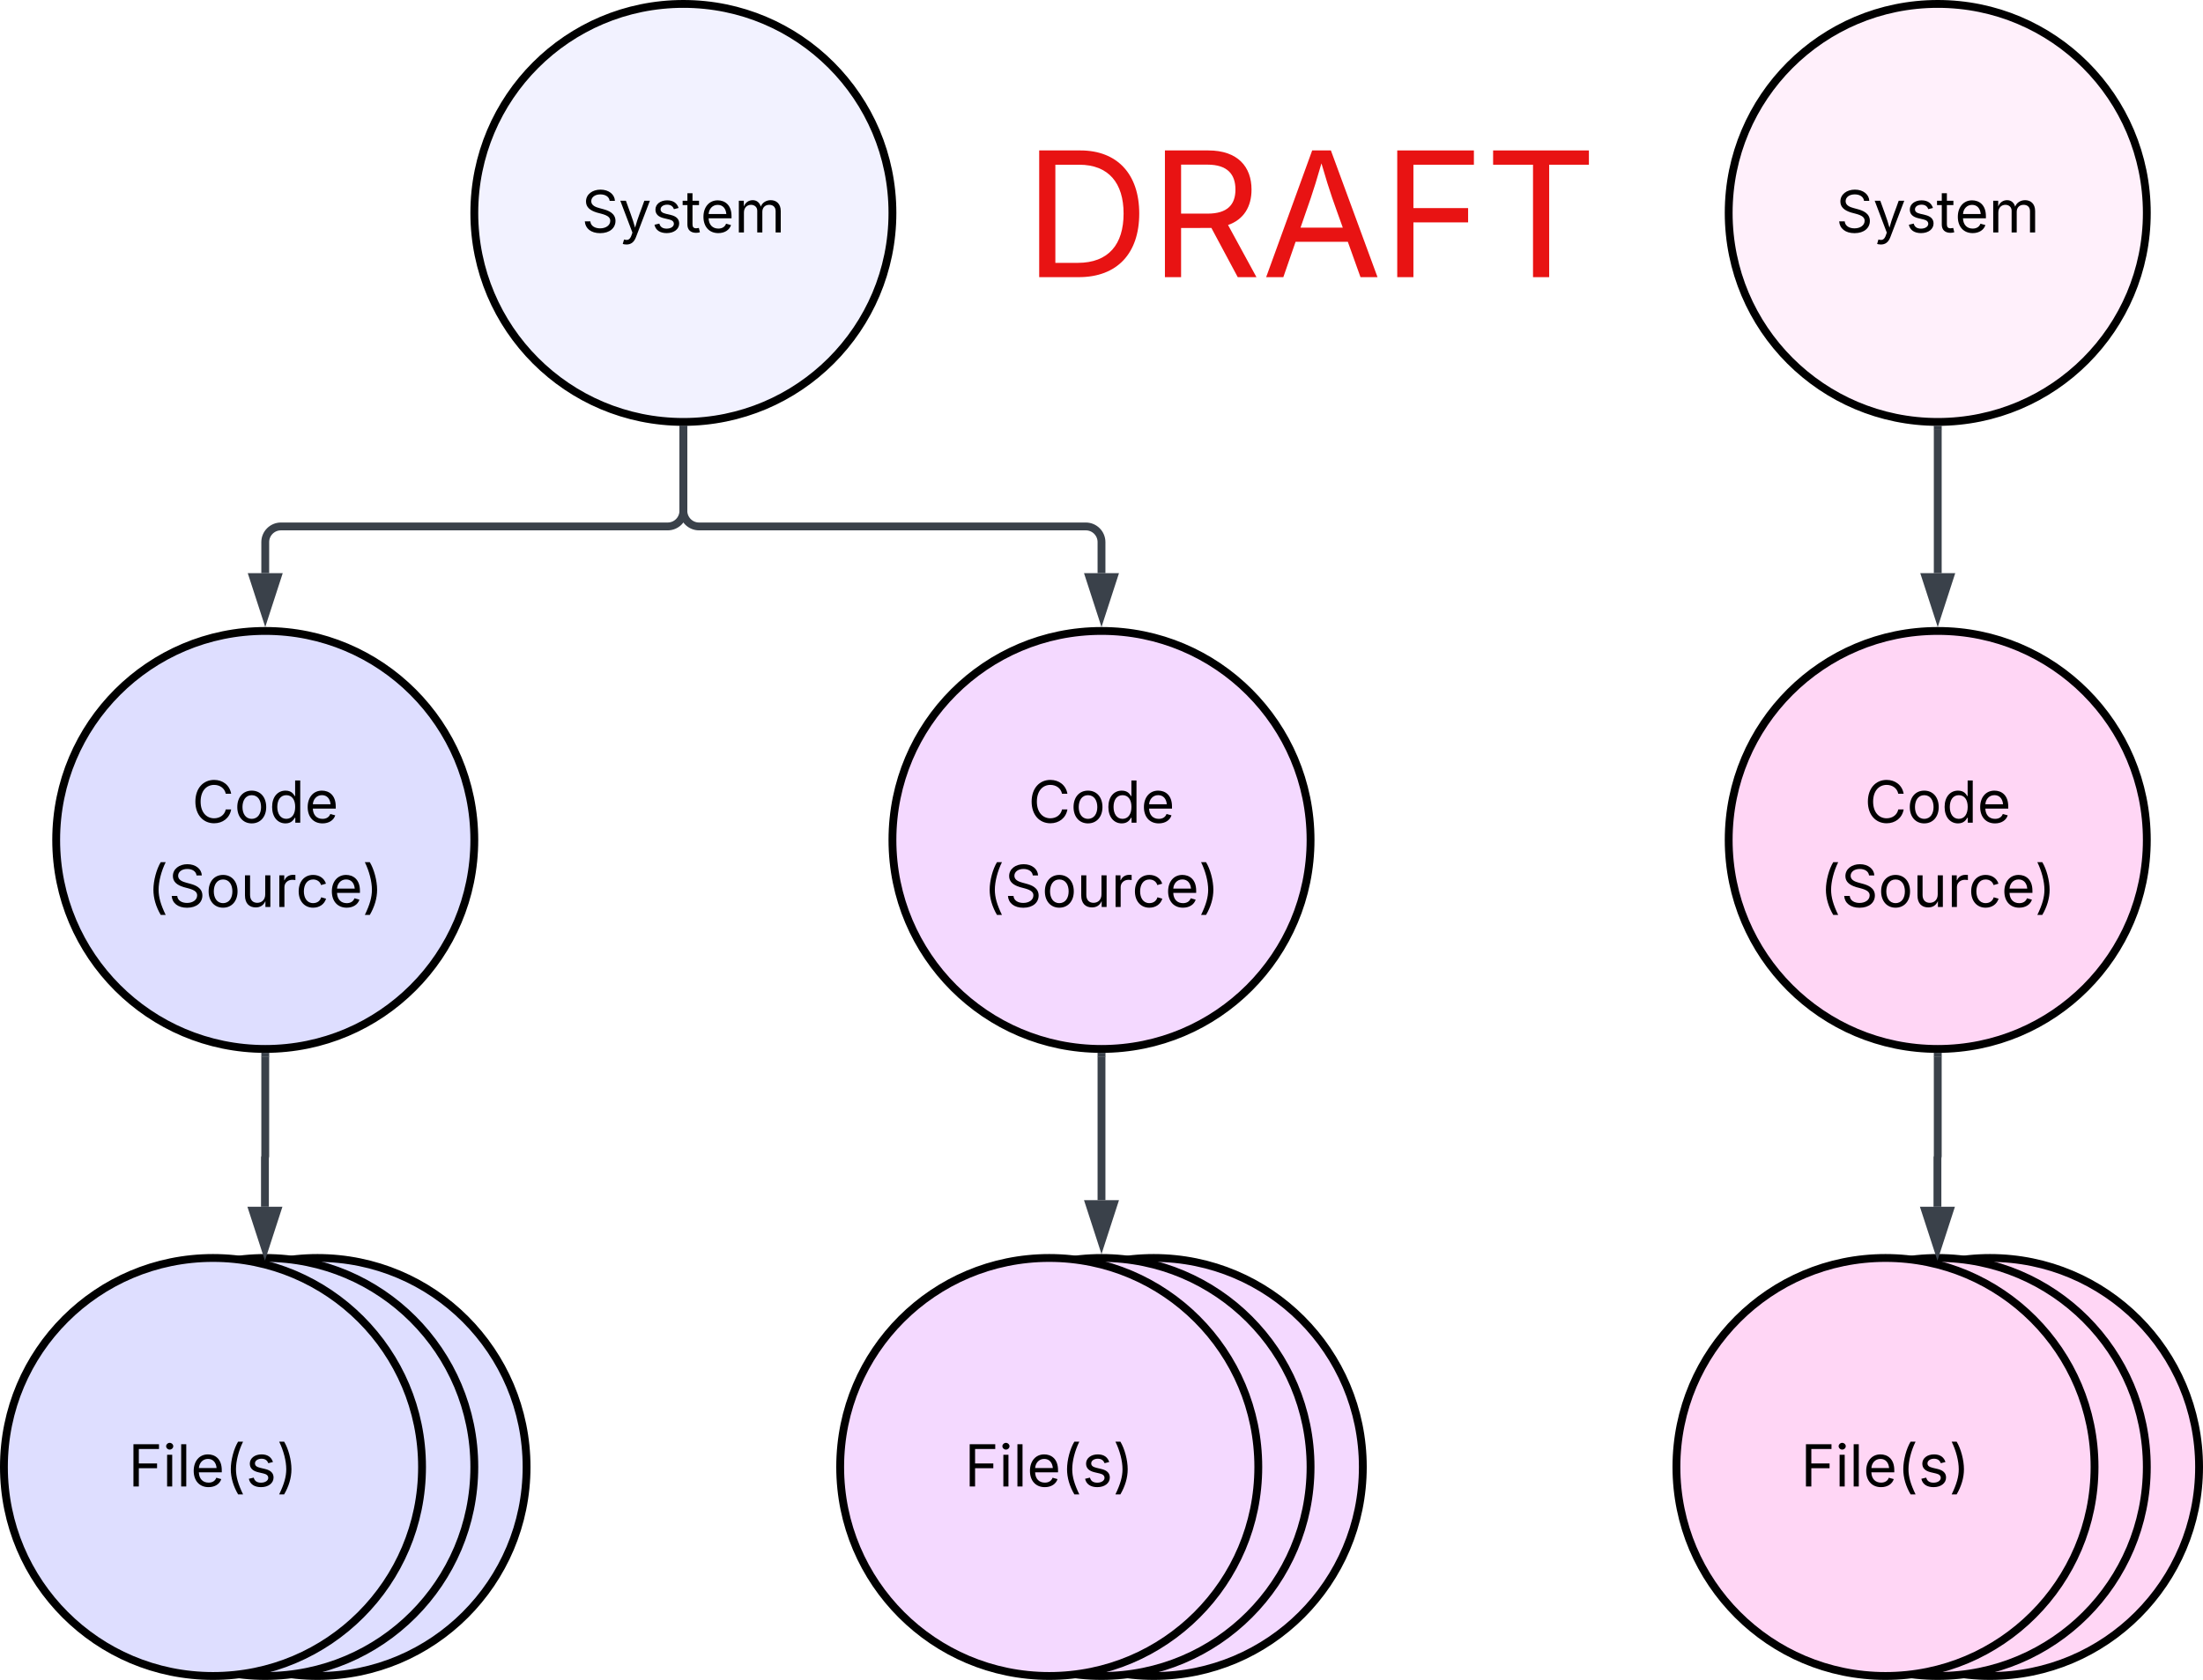
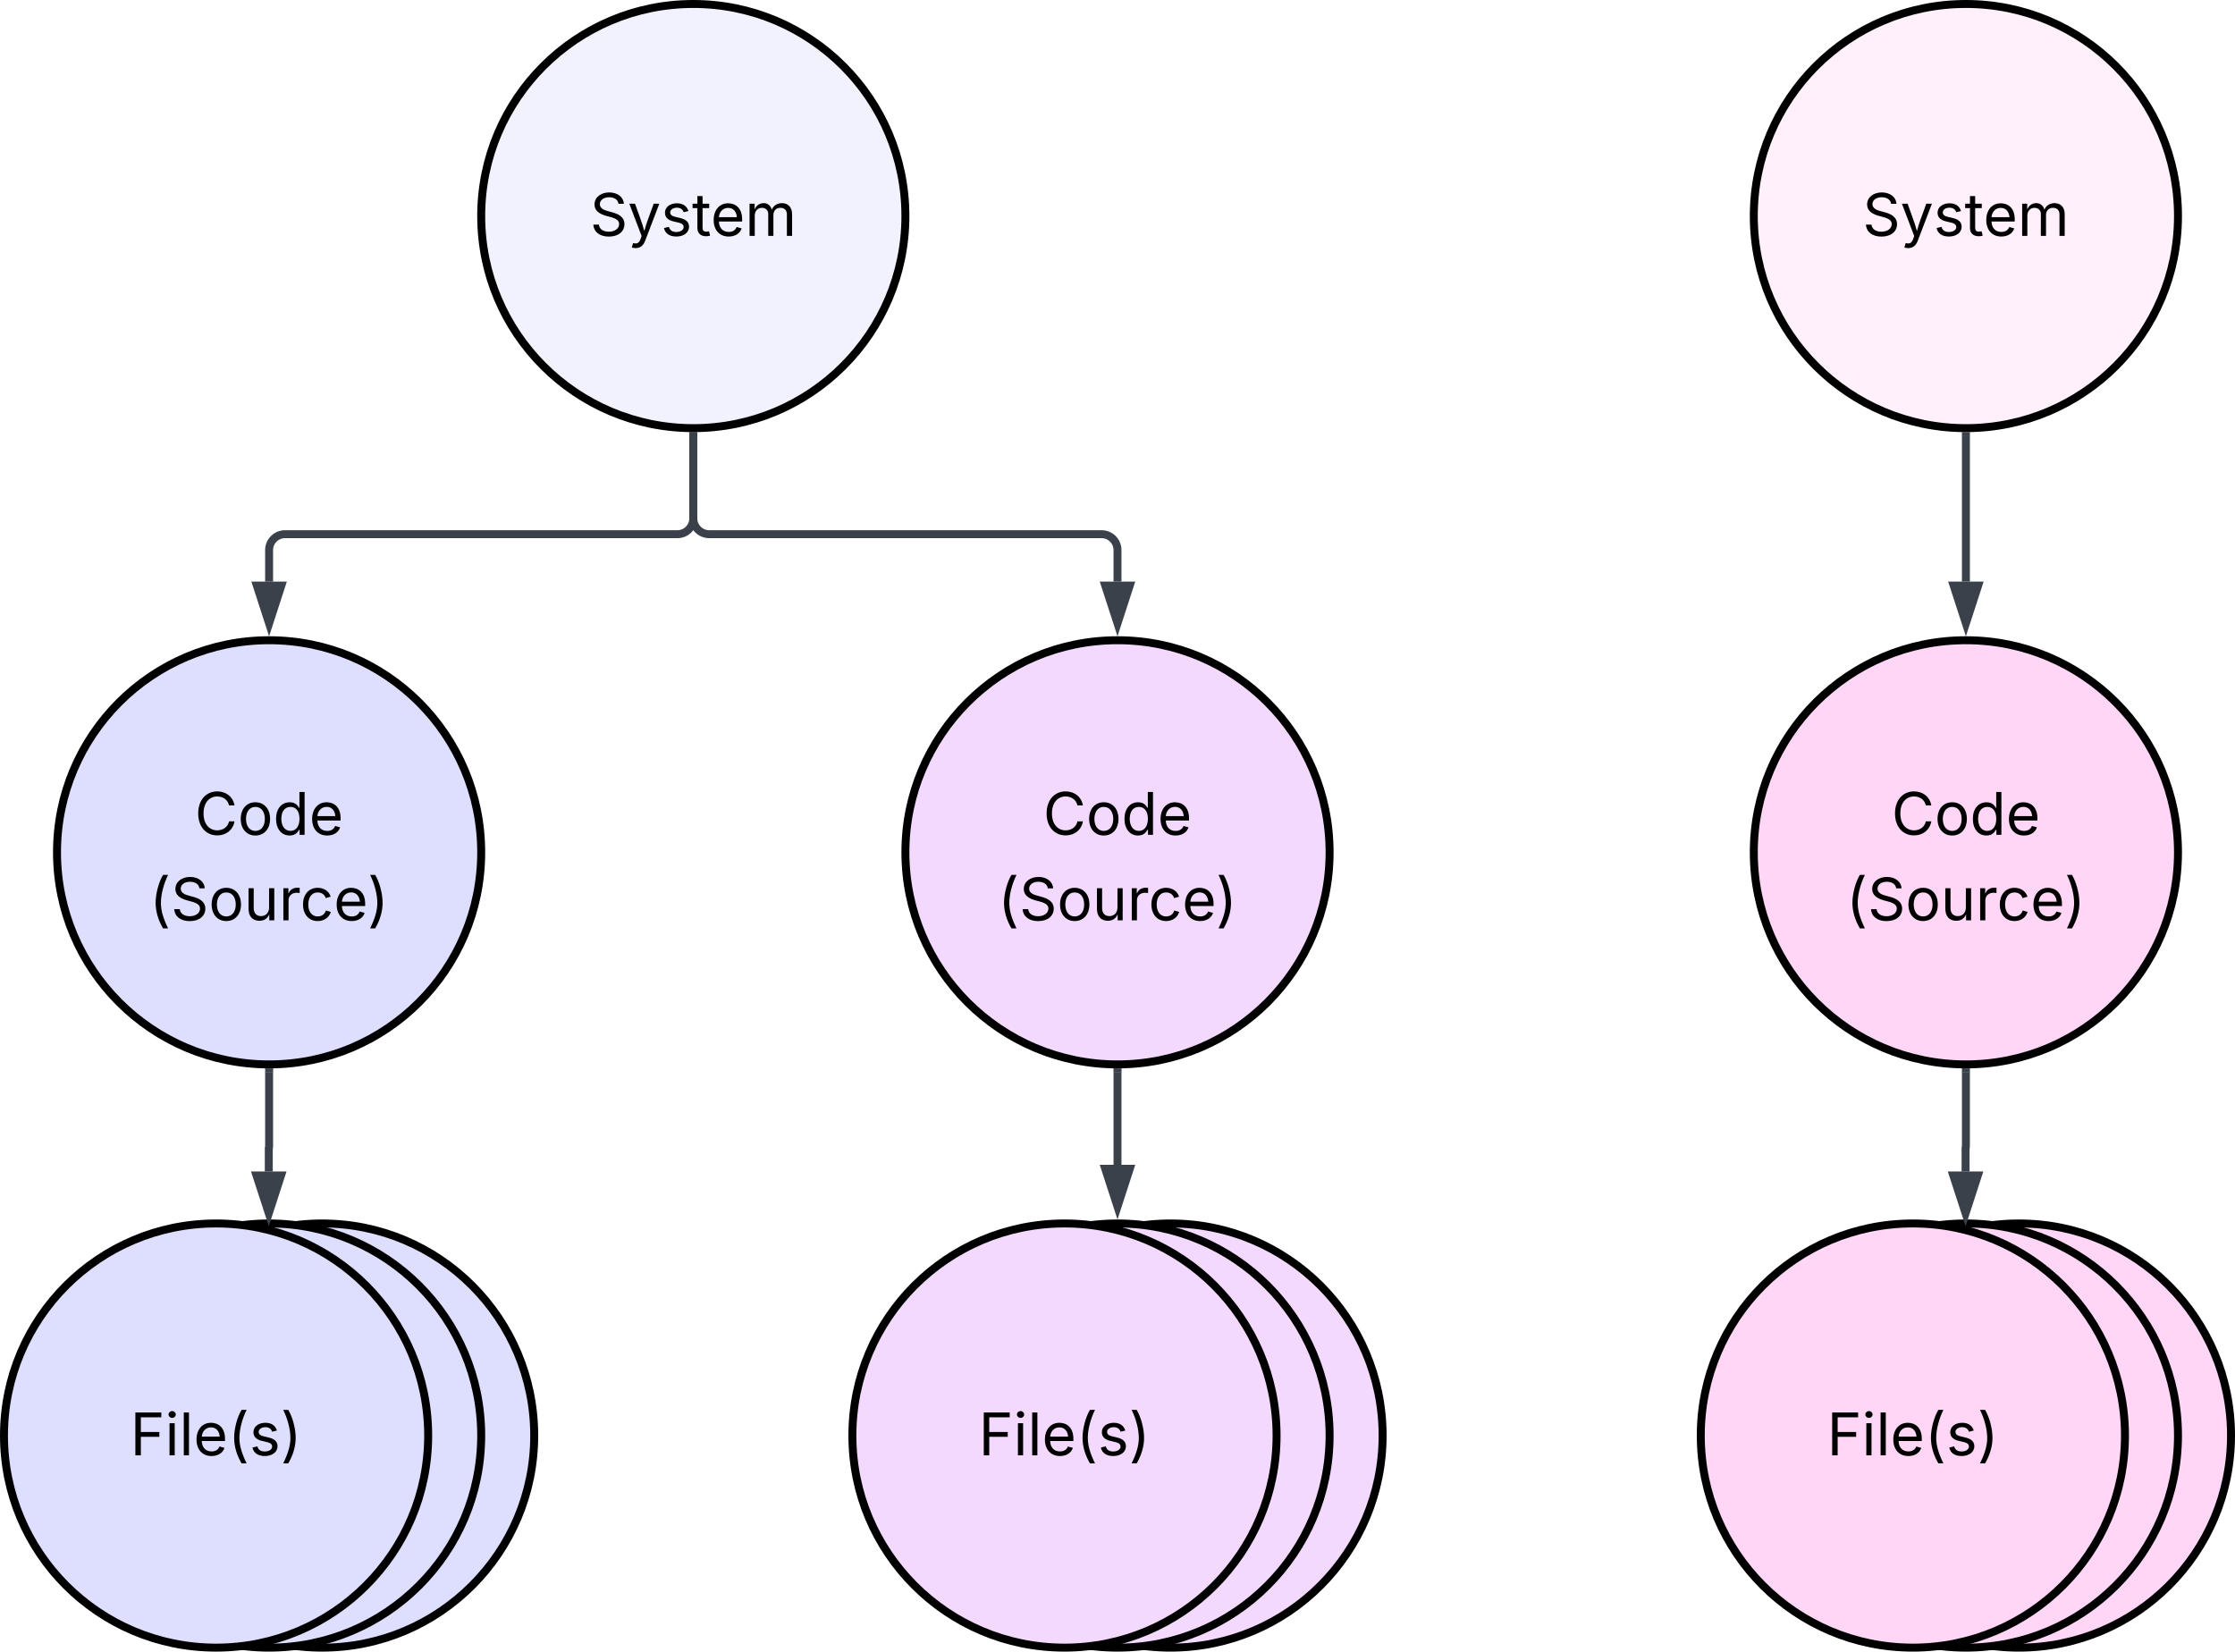
- <svg xmlns="http://www.w3.org/2000/svg" xmlns:ns1="lucid" xmlns:xlink="http://www.w3.org/1999/xlink" width="843" height="643">
+ <svg xmlns="http://www.w3.org/2000/svg" xmlns:ns1="lucid" xmlns:xlink="http://www.w3.org/1999/xlink" width="843" height="623">
  <g transform="translate(-58.5 -78.5)" ns1:page-tab-id="GpGf~4MZst7t">
    <path d="M0 0h1760v1360H0z" fill="#fff" />
    <path d="M400 160c0 44.18-35.82 80-80 80s-80-35.82-80-80 35.82-80 80-80 80 35.82 80 80z" stroke="#000" stroke-width="3" fill="#f2f2ff" />
    <use xlink:href="#a" transform="matrix(1,0,0,1,245,85) translate(36.02431 82.46528)" />
    <path d="M880 160c0 44.18-35.82 80-80 80s-80-35.82-80-80 35.82-80 80-80 80 35.82 80 80z" stroke="#000" stroke-width="3" fill="#fff0fb" />
    <use xlink:href="#a" transform="matrix(1,0,0,1,725,85) translate(36.02431 82.46528)" />
    <path d="M240 400c0 44.18-35.82 80-80 80s-80-35.82-80-80 35.82-80 80-80 80 35.82 80 80z" stroke="#000" stroke-width="3" fill="#dedeff" />
    <use xlink:href="#b" transform="matrix(1,0,0,1,85,325) translate(46.9401 68.40278)" />
    <use xlink:href="#c" transform="matrix(1,0,0,1,85,325) translate(29.83898 100.6684)" />
    <path d="M560 400c0 44.18-35.82 80-80 80s-80-35.82-80-80 35.82-80 80-80 80 35.82 80 80z" stroke="#000" stroke-width="3" fill="#f4d9ff" />
    <use xlink:href="#b" transform="matrix(1,0,0,1,405,325) translate(46.9401 68.40278)" />
    <use xlink:href="#c" transform="matrix(1,0,0,1,405,325) translate(29.83898 100.6684)" />
    <path d="M880 400c0 44.18-35.82 80-80 80s-80-35.82-80-80 35.82-80 80-80 80 35.82 80 80z" stroke="#000" stroke-width="3" fill="#ffd6f5" />
    <use xlink:href="#b" transform="matrix(1,0,0,1,725,325) translate(46.9401 68.40278)" />
    <use xlink:href="#c" transform="matrix(1,0,0,1,725,325) translate(29.83898 100.6684)" />
-     <path d="M260 640c0 44.18-35.82 80-80 80s-80-35.82-80-80 35.82-80 80-80 80 35.82 80 80z" stroke="#000" stroke-width="3" fill="#dedeff" />
-     <use xlink:href="#d" transform="matrix(1,0,0,1,105,565) translate(56.58095 82.46528)" />
-     <path d="M240 640c0 44.18-35.82 80-80 80s-80-35.82-80-80 35.82-80 80-80 80 35.82 80 80z" stroke="#000" stroke-width="3" fill="#dedeff" />
-     <use xlink:href="#d" transform="matrix(1,0,0,1,85,565) translate(56.58095 82.46528)" />
-     <path d="M220 640c0 44.18-35.82 80-80 80s-80-35.82-80-80 35.82-80 80-80 80 35.82 80 80z" stroke="#000" stroke-width="3" fill="#dedeff" />
-     <use xlink:href="#e" transform="matrix(1,0,0,1,65,565) translate(42.61068 82.46528)" />
-     <path d="M580 640c0 44.18-35.82 80-80 80s-80-35.82-80-80 35.82-80 80-80 80 35.82 80 80z" stroke="#000" stroke-width="3" fill="#f4d9ff" />
-     <use xlink:href="#d" transform="matrix(1,0,0,1,425,565) translate(56.58095 82.46528)" />
-     <path d="M560 640c0 44.18-35.82 80-80 80s-80-35.82-80-80 35.82-80 80-80 80 35.82 80 80z" stroke="#000" stroke-width="3" fill="#f4d9ff" />
-     <use xlink:href="#d" transform="matrix(1,0,0,1,405,565) translate(56.58095 82.46528)" />
-     <path d="M540 640c0 44.18-35.82 80-80 80s-80-35.82-80-80 35.82-80 80-80 80 35.82 80 80z" stroke="#000" stroke-width="3" fill="#f4d9ff" />
-     <use xlink:href="#e" transform="matrix(1,0,0,1,385,565) translate(42.61068 82.46528)" />
-     <path d="M160 483v38.2a.06.06 0 0 1-.06.06.06.06 0 0 0-.06.06v19.08" stroke="#3a414a" stroke-width="3" fill="none" />
+     <path d="M260 620c0 44.18-35.82 80-80 80s-80-35.82-80-80 35.82-80 80-80 80 35.82 80 80z" stroke="#000" stroke-width="3" fill="#dedeff" />
+     <use xlink:href="#d" transform="matrix(1,0,0,1,105,545) translate(56.58095 82.46528)" />
+     <path d="M240 620c0 44.18-35.82 80-80 80s-80-35.82-80-80 35.82-80 80-80 80 35.82 80 80z" stroke="#000" stroke-width="3" fill="#dedeff" />
+     <use xlink:href="#d" transform="matrix(1,0,0,1,85,545) translate(56.58095 82.46528)" />
+     <path d="M220 620c0 44.18-35.82 80-80 80s-80-35.82-80-80 35.82-80 80-80 80 35.82 80 80z" stroke="#000" stroke-width="3" fill="#dedeff" />
+     <use xlink:href="#e" transform="matrix(1,0,0,1,65,545) translate(42.61068 82.46528)" />
+     <path d="M580 620c0 44.18-35.82 80-80 80s-80-35.82-80-80 35.82-80 80-80 80 35.82 80 80z" stroke="#000" stroke-width="3" fill="#f4d9ff" />
+     <use xlink:href="#d" transform="matrix(1,0,0,1,425,545) translate(56.58095 82.46528)" />
+     <path d="M560 620c0 44.18-35.82 80-80 80s-80-35.82-80-80 35.82-80 80-80 80 35.82 80 80z" stroke="#000" stroke-width="3" fill="#f4d9ff" />
+     <use xlink:href="#d" transform="matrix(1,0,0,1,405,545) translate(56.58095 82.46528)" />
+     <path d="M540 620c0 44.18-35.82 80-80 80s-80-35.82-80-80 35.82-80 80-80 80 35.82 80 80z" stroke="#000" stroke-width="3" fill="#f4d9ff" />
+     <use xlink:href="#e" transform="matrix(1,0,0,1,385,545) translate(42.61068 82.46528)" />
+     <path d="M160 483v28.2a.06.06 0 0 1-.06.06.06.06 0 0 0-.06.06v9.08" stroke="#3a414a" stroke-width="3" fill="none" />
    <path d="M159.98 481.5h.73l.78-.03v1.57h-2.95v-1.6z" stroke="#3a414a" stroke-width=".05" fill="#3a414a" />
-     <path d="M159.88 556.17l-4.64-14.27h9.27z" stroke="#3a414a" stroke-width="3" fill="#3a414a" />
-     <path d="M480 483v54.88" stroke="#3a414a" stroke-width="3" fill="none" />
+     <path d="M159.88 536.17l-4.64-14.27h9.27z" stroke="#3a414a" stroke-width="3" fill="#3a414a" />
+     <path d="M480 483v34.88" stroke="#3a414a" stroke-width="3" fill="none" />
    <path d="M479.98 481.5h.73l.78-.03v1.57h-2.96v-1.6z" stroke="#3a414a" stroke-width=".05" fill="#3a414a" />
-     <path d="M480 553.65l-4.63-14.27h9.26z" stroke="#3a414a" stroke-width="3" fill="#3a414a" />
-     <path d="M900 640c0 44.18-35.82 80-80 80s-80-35.82-80-80 35.82-80 80-80 80 35.82 80 80z" stroke="#000" stroke-width="3" fill="#ffd6f5" />
-     <use xlink:href="#d" transform="matrix(1,0,0,1,745,565) translate(56.58095 82.46528)" />
-     <path d="M880 640c0 44.18-35.82 80-80 80s-80-35.82-80-80 35.82-80 80-80 80 35.82 80 80z" stroke="#000" stroke-width="3" fill="#ffd6f5" />
-     <use xlink:href="#d" transform="matrix(1,0,0,1,725,565) translate(56.58095 82.46528)" />
-     <path d="M860 640c0 44.18-35.82 80-80 80s-80-35.82-80-80 35.82-80 80-80 80 35.82 80 80z" stroke="#000" stroke-width="3" fill="#ffd6f5" />
-     <use xlink:href="#e" transform="matrix(1,0,0,1,705,565) translate(42.61068 82.46528)" />
-     <path d="M800 483v38.2a.06.06 0 0 1-.06.06.06.06 0 0 0-.06.06v19.08" stroke="#3a414a" stroke-width="3" fill="none" />
+     <path d="M480 533.65l-4.63-14.27h9.26z" stroke="#3a414a" stroke-width="3" fill="#3a414a" />
+     <path d="M900 620c0 44.18-35.82 80-80 80s-80-35.82-80-80 35.82-80 80-80 80 35.82 80 80z" stroke="#000" stroke-width="3" fill="#ffd6f5" />
+     <use xlink:href="#d" transform="matrix(1,0,0,1,745,545) translate(56.58095 82.46528)" />
+     <path d="M880 620c0 44.18-35.82 80-80 80s-80-35.82-80-80 35.82-80 80-80 80 35.82 80 80z" stroke="#000" stroke-width="3" fill="#ffd6f5" />
+     <use xlink:href="#d" transform="matrix(1,0,0,1,725,545) translate(56.58095 82.46528)" />
+     <path d="M860 620c0 44.18-35.82 80-80 80s-80-35.82-80-80 35.82-80 80-80 80 35.82 80 80z" stroke="#000" stroke-width="3" fill="#ffd6f5" />
+     <use xlink:href="#e" transform="matrix(1,0,0,1,705,545) translate(42.61068 82.46528)" />
+     <path d="M800 483v28.2a.06.06 0 0 1-.06.06.06.06 0 0 0-.06.06v9.08" stroke="#3a414a" stroke-width="3" fill="none" />
    <path d="M799.98 481.5h.73l.77-.03v1.57h-2.95v-1.6z" stroke="#3a414a" stroke-width=".05" fill="#3a414a" />
-     <path d="M799.88 556.17l-4.64-14.27h9.27z" stroke="#3a414a" stroke-width="3" fill="#3a414a" />
+     <path d="M799.88 536.17l-4.64-14.27h9.27z" stroke="#3a414a" stroke-width="3" fill="#3a414a" />
    <path d="M320 243v31a6 6 0 0 1-6 6H166a6 6 0 0 0-6 6v11.88" stroke="#3a414a" stroke-width="3" fill="none" />
    <path d="M319.98 241.5h.73l.78-.03v1.57h-2.96v-1.58z" stroke="#3a414a" stroke-width=".05" fill="#3a414a" />
    <path d="M160 313.65l-4.63-14.27h9.26z" stroke="#3a414a" stroke-width="3" fill="#3a414a" />
    <path d="M320 243v31a6 6 0 0 0 6 6h148a6 6 0 0 1 6 6v11.88" stroke="#3a414a" stroke-width="3" fill="none" />
    <path d="M319.98 241.5h.73l.78-.03v1.57h-2.96v-1.58z" stroke="#3a414a" stroke-width=".05" fill="#3a414a" />
    <path d="M480 313.65l-4.63-14.27h9.26z" stroke="#3a414a" stroke-width="3" fill="#3a414a" />
    <path d="M800 243v54.88" stroke="#3a414a" stroke-width="3" fill="none" />
    <path d="M799.98 241.5h.73l.77-.03v1.57h-2.95v-1.58z" stroke="#3a414a" stroke-width=".05" fill="#3a414a" />
    <path d="M800 313.65l-4.63-14.27h9.26z" stroke="#3a414a" stroke-width="3" fill="#3a414a" />
-     <path d="M430 126a6 6 0 0 1 6-6h248a6 6 0 0 1 6 6v68a6 6 0 0 1-6 6H436a6 6 0 0 1-6-6z" fill="none" />
-     <g>
-       <use xlink:href="#f" transform="matrix(1,0,0,1,430,120) translate(20.29948 64.58333)" />
-     </g>
    <defs>
-       <path d="M657 26c-323 0-524-166-541-416h195c15 169 171 246 346 246 202 0 356-106 356-265 5-203-294-238-475-293-239-73-380-191-380-389 0-252 224-419 512-419 294 0 499 171 508 396H992c-17-145-151-228-328-228-193 0-321 102-321 242 0 156 175 211 284 241l149 41c160 44 422 134 422 412 0 244-197 432-541 432" id="g" />
-       <path d="M140 405l46-156c120 36 205 19 263-150l32-93L54-1118h197c107 313 237 620 324 950 87-331 219-637 326-950h196L606 167c-68 178-176 259-334 259-64 0-113-12-132-21" id="h" />
-       <path d="M538 24C308 24 148-78 108-271l171-41c32 123 123 178 257 178 156 0 256-77 256-169 0-77-54-128-164-154l-186-44c-203-48-300-148-300-305 0-192 176-326 414-326 230 0 351 112 402 269l-163 42c-31-80-94-158-238-158-133 0-233 69-233 162 0 83 57 129 188 160l169 40c203 48 298 149 298 302 0 196-179 339-441 339" id="i" />
-       <path d="M598-1118v154H368v674c0 100 37 144 132 144 23 0 62-6 92-12L629-6c-37 13-88 20-134 20-193 0-307-107-307-290v-688H20v-154h168v-266h180v266h230" id="j" />
-       <path d="M628 24c-324 0-524-230-524-574 0-343 198-582 503-582 237 0 487 146 487 559v75H286c9 234 145 362 343 362 132 0 231-58 273-172l174 48C1024-91 857 24 628 24zM287-650h624c-17-190-120-322-304-322-192 0-309 151-320 322" id="k" />
-       <path d="M158 0v-1118h175l1 205c55-151 181-225 313-225 147 0 245 90 285 228 53-141 190-228 352-228 194 0 352 125 352 384V0h-181v-749c0-161-105-225-225-225-151 0-243 103-243 244V0H807v-767c0-124-93-207-219-207-131 0-250 92-250 270V0H158" id="l" />
+       <path d="M657 26c-323 0-524-166-541-416h195c15 169 171 246 346 246 202 0 356-106 356-265 5-203-294-238-475-293-239-73-380-191-380-389 0-252 224-419 512-419 294 0 499 171 508 396H992c-17-145-151-228-328-228-193 0-321 102-321 242 0 156 175 211 284 241l149 41c160 44 422 134 422 412 0 244-197 432-541 432" id="f" />
+       <path d="M140 405l46-156c120 36 205 19 263-150l32-93L54-1118h197c107 313 237 620 324 950 87-331 219-637 326-950h196L606 167c-68 178-176 259-334 259-64 0-113-12-132-21" id="g" />
+       <path d="M538 24C308 24 148-78 108-271l171-41c32 123 123 178 257 178 156 0 256-77 256-169 0-77-54-128-164-154l-186-44c-203-48-300-148-300-305 0-192 176-326 414-326 230 0 351 112 402 269l-163 42c-31-80-94-158-238-158-133 0-233 69-233 162 0 83 57 129 188 160l169 40c203 48 298 149 298 302 0 196-179 339-441 339" id="h" />
+       <path d="M598-1118v154H368v674c0 100 37 144 132 144 23 0 62-6 92-12L629-6c-37 13-88 20-134 20-193 0-307-107-307-290v-688H20v-154h168v-266h180v266h230" id="i" />
+       <path d="M628 24c-324 0-524-230-524-574 0-343 198-582 503-582 237 0 487 146 487 559v75H286c9 234 145 362 343 362 132 0 231-58 273-172l174 48C1024-91 857 24 628 24zM287-650h624c-17-190-120-322-304-322-192 0-309 151-320 322" id="j" />
+       <path d="M158 0v-1118h175l1 205c55-151 181-225 313-225 147 0 245 90 285 228 53-141 190-228 352-228 194 0 352 125 352 384V0h-181v-749c0-161-105-225-225-225-151 0-243 103-243 244V0H807v-767c0-124-93-207-219-207-131 0-250 92-250 270V0H158" id="k" />
      <g id="a">
-         <use transform="matrix(0.01085069,0,0,0.01085069,0,0)" xlink:href="#g" />
-         <use transform="matrix(0.01085069,0,0,0.01085069,14.25781,0)" xlink:href="#h" />
-         <use transform="matrix(0.01085069,0,0,0.01085069,26.74696,0)" xlink:href="#i" />
-         <use transform="matrix(0.01085069,0,0,0.01085069,38.47656,0)" xlink:href="#j" />
-         <use transform="matrix(0.01085069,0,0,0.01085069,45.52951,0)" xlink:href="#k" />
-         <use transform="matrix(0.01085069,0,0,0.01085069,58.48524,0)" xlink:href="#l" />
+         <use transform="matrix(0.01085069,0,0,0.01085069,0,0)" xlink:href="#f" />
+         <use transform="matrix(0.01085069,0,0,0.01085069,14.25781,0)" xlink:href="#g" />
+         <use transform="matrix(0.01085069,0,0,0.01085069,26.74696,0)" xlink:href="#h" />
+         <use transform="matrix(0.01085069,0,0,0.01085069,38.47656,0)" xlink:href="#i" />
+         <use transform="matrix(0.01085069,0,0,0.01085069,45.52951,0)" xlink:href="#j" />
+         <use transform="matrix(0.01085069,0,0,0.01085069,58.48524,0)" xlink:href="#k" />
      </g>
-       <path d="M783 20c-382 0-661-292-661-764 0-473 279-766 661-766 302 0 548 182 601 489h-190c-42-204-217-313-411-313-268 0-476 208-476 590 0 381 209 588 476 588 195 0 369-110 411-313h190c-52 303-296 489-601 489" id="m" />
-       <path d="M613 24c-304 0-509-231-509-576 0-350 205-580 509-580 305 0 511 230 511 580 0 345-206 576-511 576zm0-161c226 0 329-195 329-415 0-222-103-419-329-419-223 0-326 196-326 419 0 220 103 415 326 415" id="n" />
-       <path d="M577 24c-279 0-473-224-473-580 0-354 195-576 474-576 218 0 287 134 324 193h14v-551h180V0H922v-173h-20C865-111 790 24 577 24zm27-161c203 0 314-172 314-421 0-247-108-413-314-413-212 0-317 181-317 413 0 235 108 421 317 421" id="o" />
+       <path d="M783 20c-382 0-661-292-661-764 0-473 279-766 661-766 302 0 548 182 601 489h-190c-42-204-217-313-411-313-268 0-476 208-476 590 0 381 209 588 476 588 195 0 369-110 411-313h190c-52 303-296 489-601 489" id="l" />
+       <path d="M613 24c-304 0-509-231-509-576 0-350 205-580 509-580 305 0 511 230 511 580 0 345-206 576-511 576zm0-161c226 0 329-195 329-415 0-222-103-419-329-419-223 0-326 196-326 419 0 220 103 415 326 415" id="m" />
+       <path d="M577 24c-279 0-473-224-473-580 0-354 195-576 474-576 218 0 287 134 324 193h14v-551h180V0H922v-173h-20C865-111 790 24 577 24zm27-161c203 0 314-172 314-421 0-247-108-413-314-413-212 0-317 181-317 413 0 235 108 421 317 421" id="n" />
      <g id="b">
-         <use transform="matrix(0.01085069,0,0,0.01085069,0,0)" xlink:href="#m" />
-         <use transform="matrix(0.01085069,0,0,0.01085069,16.23264,0)" xlink:href="#n" />
-         <use transform="matrix(0.01085069,0,0,0.01085069,29.55729,0)" xlink:href="#o" />
-         <use transform="matrix(0.01085069,0,0,0.01085069,43.16406,0)" xlink:href="#k" />
+         <use transform="matrix(0.01085069,0,0,0.01085069,0,0)" xlink:href="#l" />
+         <use transform="matrix(0.01085069,0,0,0.01085069,16.23264,0)" xlink:href="#m" />
+         <use transform="matrix(0.01085069,0,0,0.01085069,29.55729,0)" xlink:href="#n" />
+         <use transform="matrix(0.01085069,0,0,0.01085069,43.16406,0)" xlink:href="#j" />
      </g>
-       <path d="M218-607c0-325 108-727 258-974h175c-155 315-250 682-250 974 0 265 78 531 250 886H476C306-10 218-315 218-607" id="p" />
-       <path d="M537 14c-226 0-379-139-379-422v-710h180v695c0 172 97 275 253 275 160 0 281-109 281-300v-670h181V0H879v-209C806-46 684 14 537 14" id="q" />
-       <path d="M158 0v-1118h174v172h12c41-113 157-188 290-188 26 0 70 2 91 3v181c-11-2-60-10-108-10-161 0-279 109-279 260V0H158" id="r" />
-       <path d="M613 24c-304 0-509-231-509-576 0-350 205-580 509-580 216 0 392 114 453 309l-173 49c-33-115-133-197-280-197-223 0-326 196-326 419 0 220 103 415 326 415 150 0 252-85 285-206l172 49C1010-95 832 24 613 24" id="s" />
-       <path d="M96 279C273-86 346-350 346-607c0-292-95-659-250-974h175c150 246 258 650 258 974 0 297-91 602-258 886H96" id="t" />
+       <path d="M218-607c0-325 108-727 258-974h175c-155 315-250 682-250 974 0 265 78 531 250 886H476C306-10 218-315 218-607" id="o" />
+       <path d="M537 14c-226 0-379-139-379-422v-710h180v695c0 172 97 275 253 275 160 0 281-109 281-300v-670h181V0H879v-209C806-46 684 14 537 14" id="p" />
+       <path d="M158 0v-1118h174v172h12c41-113 157-188 290-188 26 0 70 2 91 3v181c-11-2-60-10-108-10-161 0-279 109-279 260V0H158" id="q" />
+       <path d="M613 24c-304 0-509-231-509-576 0-350 205-580 509-580 216 0 392 114 453 309l-173 49c-33-115-133-197-280-197-223 0-326 196-326 419 0 220 103 415 326 415 150 0 252-85 285-206l172 49C1010-95 832 24 613 24" id="r" />
+       <path d="M96 279C273-86 346-350 346-607c0-292-95-659-250-974h175c150 246 258 650 258 974 0 297-91 602-258 886H96" id="s" />
      <g id="c">
-         <use transform="matrix(0.01085069,0,0,0.01085069,0,0)" xlink:href="#p" />
-         <use transform="matrix(0.01085069,0,0,0.01085069,8.105469,0)" xlink:href="#g" />
-         <use transform="matrix(0.01085069,0,0,0.01085069,22.36328,0)" xlink:href="#n" />
-         <use transform="matrix(0.01085069,0,0,0.01085069,35.68793,0)" xlink:href="#q" />
-         <use transform="matrix(0.01085069,0,0,0.01085069,48.82812,0)" xlink:href="#r" />
-         <use transform="matrix(0.01085069,0,0,0.01085069,56.82509,0)" xlink:href="#s" />
-         <use transform="matrix(0.01085069,0,0,0.01085069,69.5204,0)" xlink:href="#k" />
-         <use transform="matrix(0.01085069,0,0,0.01085069,82.22656,0)" xlink:href="#t" />
+         <use transform="matrix(0.01085069,0,0,0.01085069,0,0)" xlink:href="#o" />
+         <use transform="matrix(0.01085069,0,0,0.01085069,8.105469,0)" xlink:href="#f" />
+         <use transform="matrix(0.01085069,0,0,0.01085069,22.36328,0)" xlink:href="#m" />
+         <use transform="matrix(0.01085069,0,0,0.01085069,35.68793,0)" xlink:href="#p" />
+         <use transform="matrix(0.01085069,0,0,0.01085069,48.82812,0)" xlink:href="#q" />
+         <use transform="matrix(0.01085069,0,0,0.01085069,56.82509,0)" xlink:href="#r" />
+         <use transform="matrix(0.01085069,0,0,0.01085069,69.5204,0)" xlink:href="#j" />
+         <use transform="matrix(0.01085069,0,0,0.01085069,82.22656,0)" xlink:href="#s" />
      </g>
-       <path d="M180 0v-1490h901v168H370v510h643v168H370V0H180" id="u" />
-       <path d="M158 0v-1118h180V0H158zm91-1301c-68 0-125-53-125-119s57-119 125-119c69 0 126 53 126 119s-57 119-126 119" id="v" />
-       <path d="M338-1490V0H158v-1490h180" id="w" />
+       <path d="M180 0v-1490h901v168H370v510h643v168H370V0H180" id="t" />
+       <path d="M158 0v-1118h180V0H158zm91-1301c-68 0-125-53-125-119s57-119 125-119c69 0 126 53 126 119s-57 119-126 119" id="u" />
+       <path d="M338-1490V0H158v-1490h180" id="v" />
      <g id="d">
-         <use transform="matrix(0.01085069,0,0,0.01085069,0,0)" xlink:href="#u" />
-         <use transform="matrix(0.01085069,0,0,0.01085069,13.11849,0)" xlink:href="#v" />
-         <use transform="matrix(0.01085069,0,0,0.01085069,18.50043,0)" xlink:href="#w" />
-         <use transform="matrix(0.01085069,0,0,0.01085069,23.88238,0)" xlink:href="#k" />
+         <use transform="matrix(0.01085069,0,0,0.01085069,0,0)" xlink:href="#t" />
+         <use transform="matrix(0.01085069,0,0,0.01085069,13.11849,0)" xlink:href="#u" />
+         <use transform="matrix(0.01085069,0,0,0.01085069,18.50043,0)" xlink:href="#v" />
+         <use transform="matrix(0.01085069,0,0,0.01085069,23.88238,0)" xlink:href="#j" />
      </g>
      <g id="e">
-         <use transform="matrix(0.01085069,0,0,0.01085069,0,0)" xlink:href="#u" />
-         <use transform="matrix(0.01085069,0,0,0.01085069,13.11849,0)" xlink:href="#v" />
-         <use transform="matrix(0.01085069,0,0,0.01085069,18.50043,0)" xlink:href="#w" />
-         <use transform="matrix(0.01085069,0,0,0.01085069,23.88238,0)" xlink:href="#k" />
-         <use transform="matrix(0.01085069,0,0,0.01085069,36.83811,0)" xlink:href="#p" />
-         <use transform="matrix(0.01085069,0,0,0.01085069,44.94358,0)" xlink:href="#i" />
-         <use transform="matrix(0.01085069,0,0,0.01085069,56.67318,0)" xlink:href="#t" />
-       </g>
-       <path fill="#e81313" d="M645 0H180v-1490h484c435 0 692 280 692 742 0 466-257 748-711 748zM370-168h263c363 0 539-218 539-580 0-358-176-574-521-574H370v1154" id="x" />
-       <path fill="#e81313" d="M180 0v-1490h510c348 0 508 194 508 460 0 198-88 351-276 417L1256 0h-220L726-579c-117 2-238 0-356 1V0H180zm190-747h312c235 0 327-108 327-283 0-177-92-293-329-293H370v576" id="y" />
-       <path fill="#e81313" d="M52 0l541-1490h220L1361 0h-200l-149-416H398L254 0H52zm404-582h497c-103-290-145-390-251-756-108 377-145 460-246 756" id="z" />
-       <path fill="#e81313" d="M180 0v-1490h901v168H370v510h643v168H370V0H180" id="A" />
-       <path fill="#e81313" d="M98-1322v-168h1126v168H757V0H567v-1322H98" id="B" />
-       <g id="f">
-         <use transform="matrix(0.03255208,0,0,0.03255208,0,0)" xlink:href="#x" />
-         <use transform="matrix(0.03255208,0,0,0.03255208,48.11198,0)" xlink:href="#y" />
-         <use transform="matrix(0.03255208,0,0,0.03255208,91.01562,0)" xlink:href="#z" />
-         <use transform="matrix(0.03255208,0,0,0.03255208,137.0117,0)" xlink:href="#A" />
-         <use transform="matrix(0.03255208,0,0,0.03255208,176.3672,0)" xlink:href="#B" />
+         <use transform="matrix(0.01085069,0,0,0.01085069,0,0)" xlink:href="#t" />
+         <use transform="matrix(0.01085069,0,0,0.01085069,13.11849,0)" xlink:href="#u" />
+         <use transform="matrix(0.01085069,0,0,0.01085069,18.50043,0)" xlink:href="#v" />
+         <use transform="matrix(0.01085069,0,0,0.01085069,23.88238,0)" xlink:href="#j" />
+         <use transform="matrix(0.01085069,0,0,0.01085069,36.83811,0)" xlink:href="#o" />
+         <use transform="matrix(0.01085069,0,0,0.01085069,44.94358,0)" xlink:href="#h" />
+         <use transform="matrix(0.01085069,0,0,0.01085069,56.67318,0)" xlink:href="#s" />
      </g>
    </defs>
  </g>
</svg>
